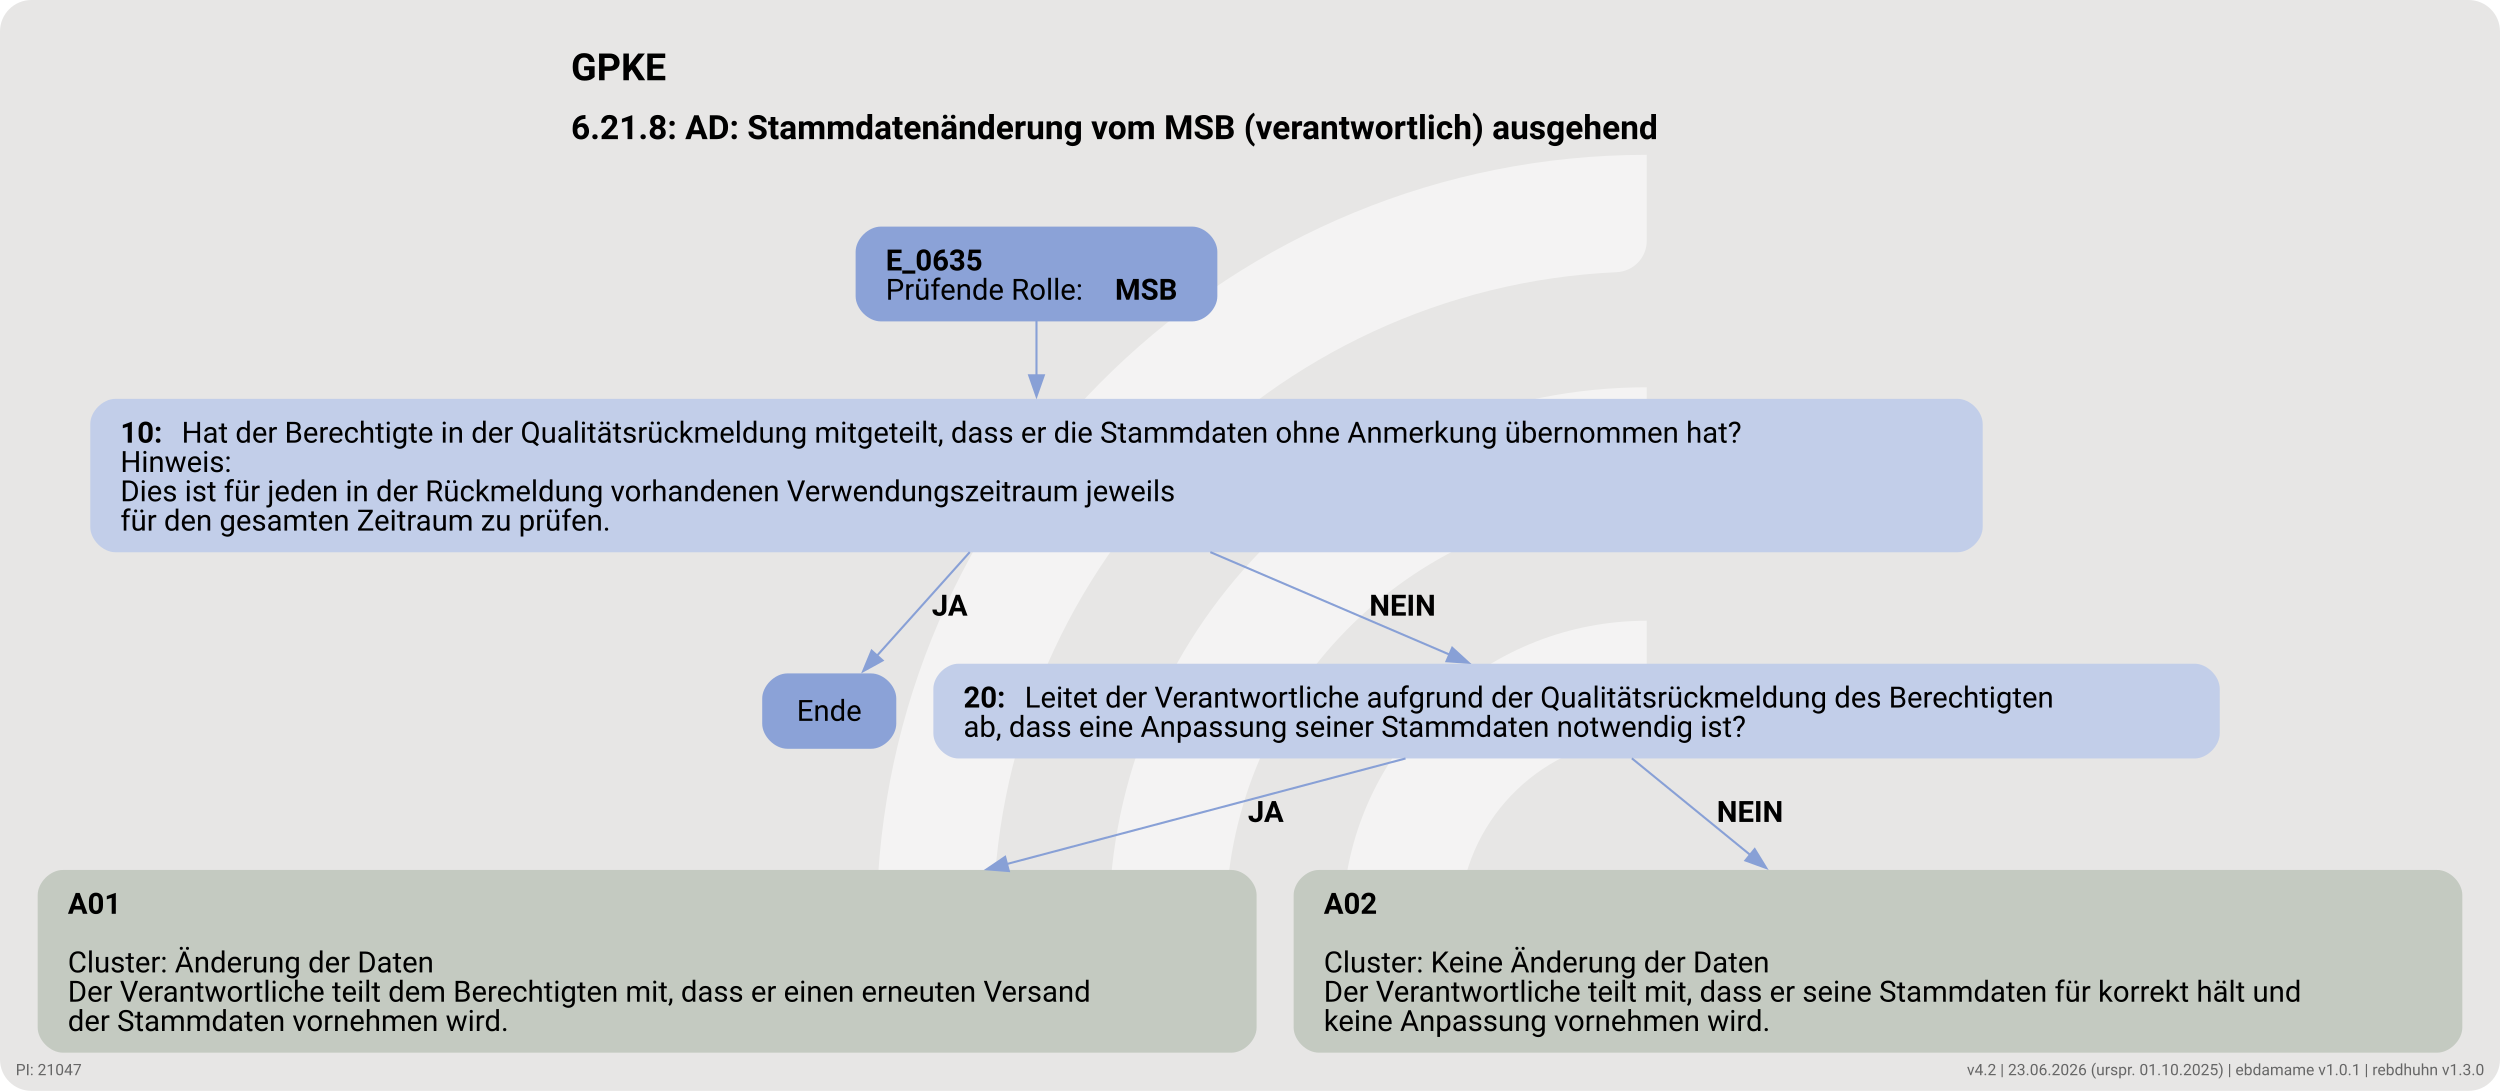
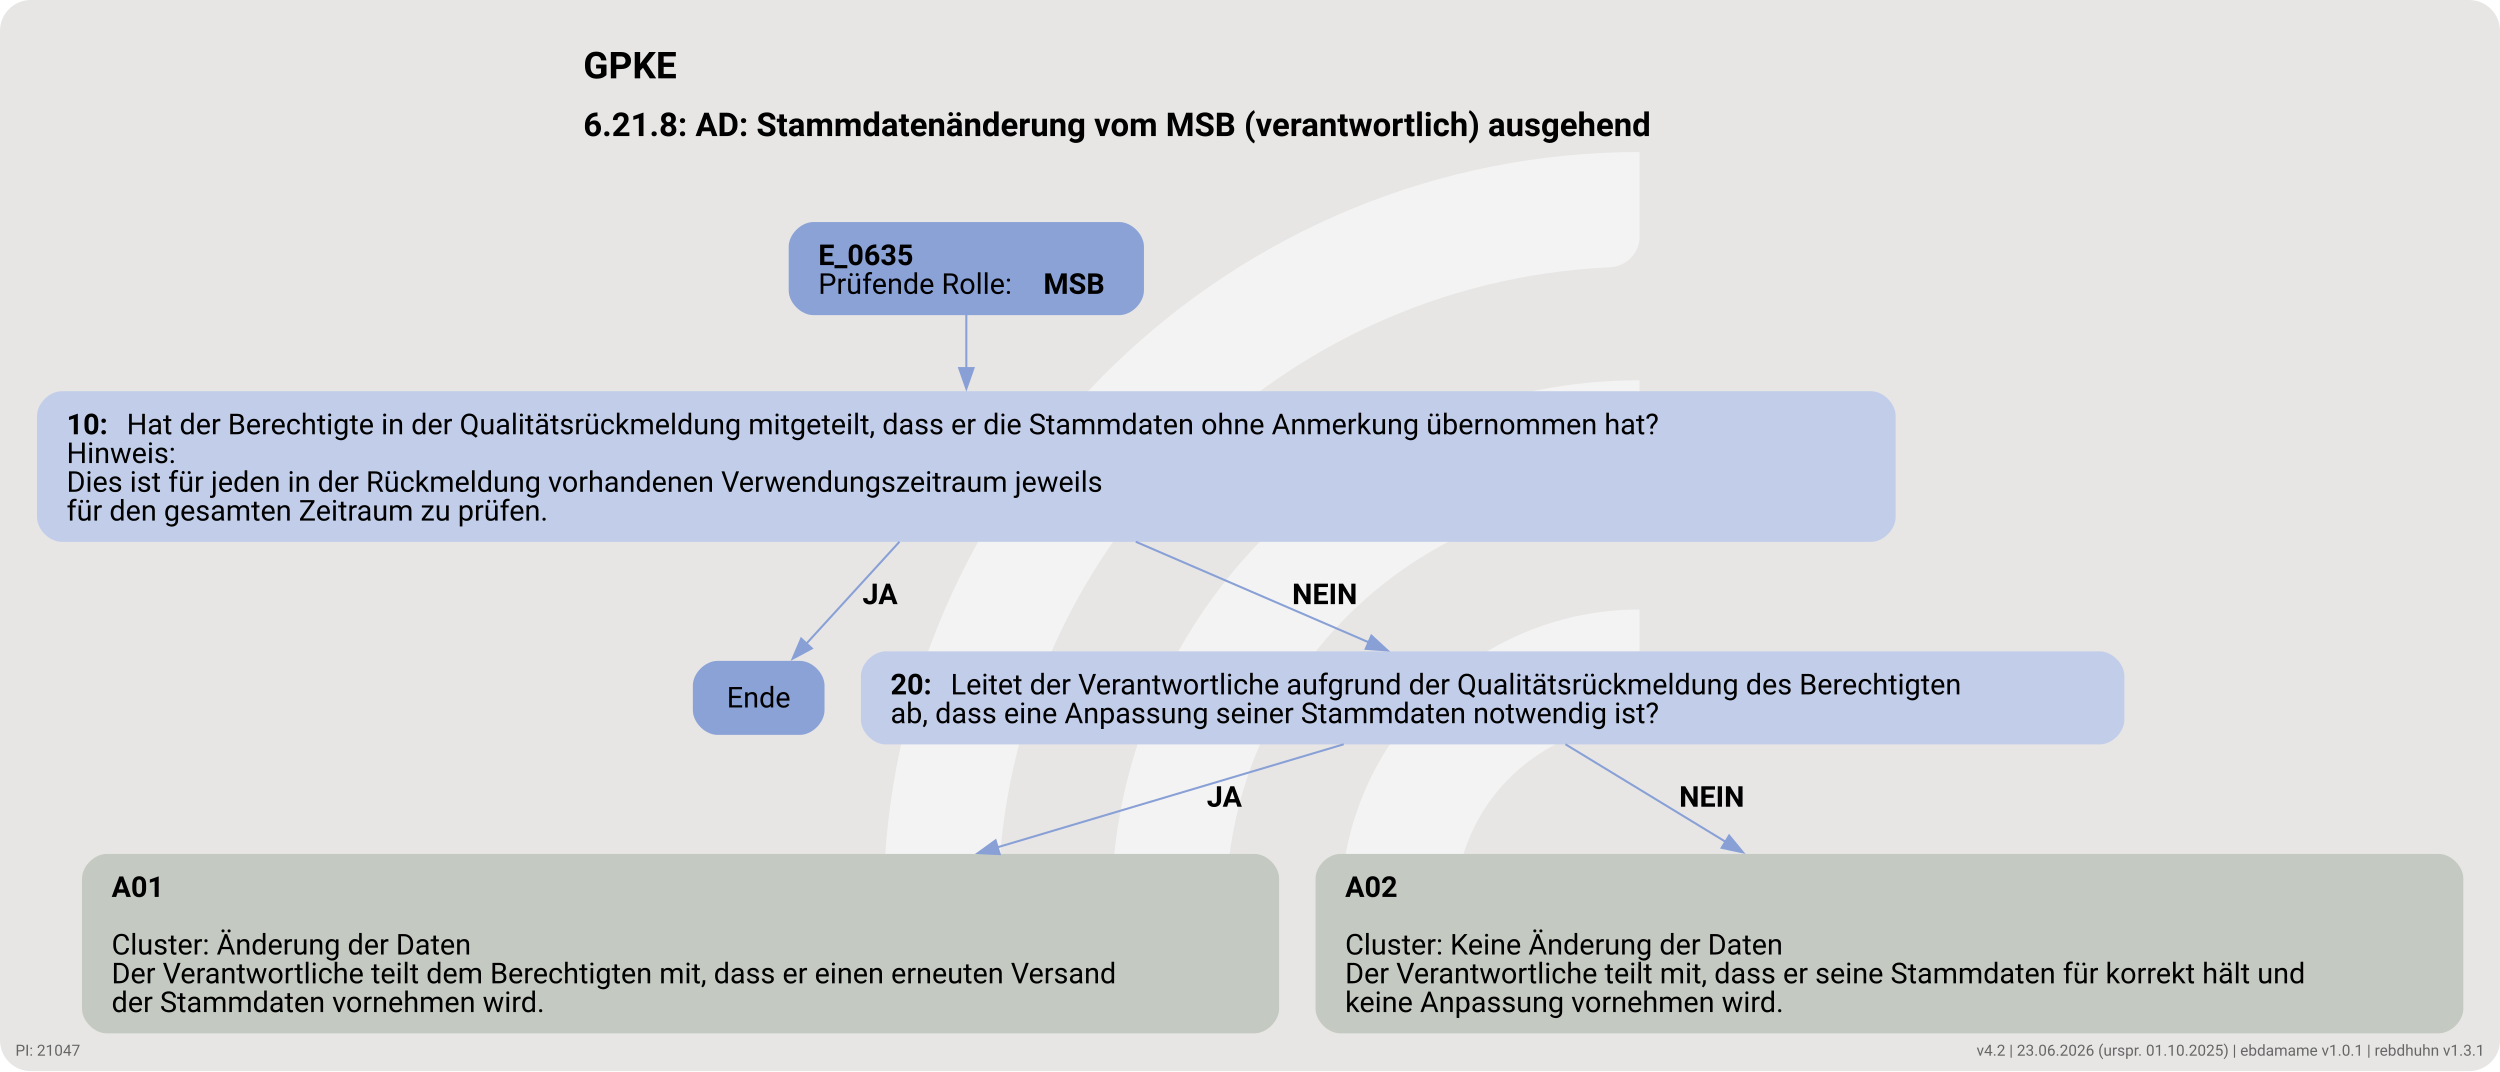
- <svg xmlns="http://www.w3.org/2000/svg" version="1.1" width="1592.0px" viewBox="0 0 1592.0 694.667" height="694.667px">
+ <svg xmlns="http://www.w3.org/2000/svg" version="1.1" width="1621.333px" viewBox="0 0 1621.333 694.667" height="694.667px">
  <g>
-     <svg version="1.1" width="1592.0px" viewBox="0 0 1592.0 694.667" height="694.667px">
-       <rect fill="#e7e6e5" x="0" y="0" width="1592.0" height="694.667" rx="20" ry="20" />
+     <svg version="1.1" width="1621.333px" viewBox="0 0 1621.333 694.667" height="694.667px">
+       <rect fill="#e7e6e5" x="0" y="0" width="1621.333" height="694.667" rx="20" ry="20" />
      <g>
-         <g transform="translate(512.7145, 69.46667) scale(1 1) translate(0, 0) scale(0.9781282 0.9781282) ">
+         <g transform="translate(527.3812, 69.46667) scale(1 1) translate(0, 0) scale(0.9781282 0.9781282) ">
          <defs>
            <style>.cls-1{fill:#ffffff88;}</style>
          </defs>
          <path class="cls-1" d="M122.44,531.2h-56.1c-11,0-19.9-9.12-19.46-20.11C57.47,243.89,278.15,29.78,547.91,29.78v56.02c0,10.98-8.69,19.89-19.66,20.39-225.51,10.31-405.8,197-405.8,425Z" />
          <path class="cls-1" d="M273.78,531.2h-55.93c-11.23,0-20.09-9.48-19.43-20.69,10.74-183.44,163.39-329.39,349.48-329.39v56.26c0,10.71-8.27,19.62-18.96,20.35-142.35,9.77-255.17,128.69-255.17,273.46Z" />
          <path class="cls-1" d="M425.77,531.2h-55.45c-11.65,0-20.6-10.17-19.33-21.75,10.87-99.03,95.03-176.34,196.92-176.34v57.01c0,10.05-7.28,18.75-17.23,20.16-59.22,8.4-104.91,59.42-104.91,120.92Z" />
        </g>
-         <svg width="1194pt" height="521pt" viewBox="0.00 0.00 1194.30 520.62">
+         <svg width="1216pt" height="521pt" viewBox="0.00 0.00 1216.00 521.00">
          <g id="graph0" class="graph" transform="scale(1 1) rotate(0) translate(18 502.62)">
-             <text text-anchor="start" x="254.78" y="-464.52" font-family="Roboto, sans-serif" font-weight="bold" font-size="18.00">GPKE</text>
-             <text text-anchor="start" x="254.78" y="-436.42" font-family="Roboto, sans-serif" font-weight="bold" font-size="16.00">6.21.8: AD: Stammdatenänderung vom MSB (verantwortlich) ausgehend</text>
+             <text xml:space="preserve" text-anchor="start" x="265.71" y="-464.52" font-family="Roboto, sans-serif" font-weight="bold" font-size="18.00">GPKE</text>
+             <text xml:space="preserve" text-anchor="start" x="265.71" y="-436.42" font-family="Roboto, sans-serif" font-weight="bold" font-size="16.00">6.21.8: AD: Stammdatenänderung vom MSB (verantwortlich) ausgehend</text>
            <g id="node1" class="node">
-               <path fill="#8ba2d7" stroke="black" stroke-width="0" d="M551.55,-394.62C551.55,-394.62 402.75,-394.62 402.75,-394.62 396.75,-394.62 390.75,-388.62 390.75,-382.62 390.75,-382.62 390.75,-361.34 390.75,-361.34 390.75,-355.34 396.75,-349.34 402.75,-349.34 402.75,-349.34 551.55,-349.34 551.55,-349.34 557.55,-349.34 563.55,-355.34 563.55,-361.34 563.55,-361.34 563.55,-382.62 563.55,-382.62 563.55,-388.62 557.55,-394.62 551.55,-394.62" />
-               <text text-anchor="start" x="405.15" y="-373.68" font-family="Roboto, sans-serif" font-weight="bold" font-size="14.00">E_0635</text>
-               <text text-anchor="start" x="405.15" y="-359.68" font-family="Roboto, sans-serif" font-size="14.00">Prüfende Rolle: </text>
-               <text text-anchor="start" x="514.65" y="-359.68" font-family="Roboto, sans-serif" font-weight="bold" font-size="14.00">MSB</text>
+               <path fill="#8ba2d7" stroke="black" stroke-width="0" d="M526.42,-394.62C526.42,-394.62 377.62,-394.62 377.62,-394.62 371.62,-394.62 365.62,-388.62 365.62,-382.62 365.62,-382.62 365.62,-361.34 365.62,-361.34 365.62,-355.34 371.62,-349.34 377.62,-349.34 377.62,-349.34 526.42,-349.34 526.42,-349.34 532.42,-349.34 538.42,-355.34 538.42,-361.34 538.42,-361.34 538.42,-382.62 538.42,-382.62 538.42,-388.62 532.42,-394.62 526.42,-394.62" />
+               <text xml:space="preserve" text-anchor="start" x="380.02" y="-373.68" font-family="Roboto, sans-serif" font-weight="bold" font-size="14.00">E_0635</text>
+               <text xml:space="preserve" text-anchor="start" x="380.02" y="-359.68" font-family="Roboto, sans-serif" font-size="14.00">Prüfende Rolle: </text>
+               <text xml:space="preserve" text-anchor="start" x="489.52" y="-359.68" font-family="Roboto, sans-serif" font-weight="bold" font-size="14.00">MSB</text>
            </g>
            <g id="node2" class="node">
-               <path fill="#c2cee9" stroke="black" stroke-width="0" d="M917.17,-312.34C917.17,-312.34 37.12,-312.34 37.12,-312.34 31.12,-312.34 25.13,-306.34 25.13,-300.34 25.13,-300.34 25.13,-251.06 25.13,-251.06 25.13,-245.06 31.13,-239.06 37.13,-239.06 37.13,-239.06 917.17,-239.06 917.17,-239.06 923.17,-239.06 929.17,-245.06 929.17,-251.06 929.17,-251.06 929.17,-300.34 929.17,-300.34 929.17,-306.34 923.17,-312.34 917.17,-312.34" />
-               <text text-anchor="start" x="39.52" y="-291.4" font-family="Roboto, sans-serif" font-weight="bold" font-size="14.00">10: </text>
-               <text text-anchor="start" x="68.77" y="-291.4" font-family="Roboto, sans-serif" font-size="14.00">Hat der Berechtigte in der Qualitätsrückmeldung mitgeteilt, dass er die Stammdaten ohne Anmerkung übernommen hat?</text>
-               <text text-anchor="start" x="39.52" y="-277.4" font-family="Roboto, sans-serif" font-size="14.00">Hinweis:</text>
-               <text text-anchor="start" x="39.52" y="-263.4" font-family="Roboto, sans-serif" font-size="14.00">Dies ist für jeden in der Rückmeldung vorhandenen Verwendungszeitraum jeweils</text>
-               <text text-anchor="start" x="39.52" y="-249.4" font-family="Roboto, sans-serif" font-size="14.00">für den gesamten Zeitraum zu prüfen.</text>
+               <path fill="#c2cee9" stroke="black" stroke-width="0" d="M892.05,-312.34C892.05,-312.34 12,-312.34 12,-312.34 6,-312.34 0,-306.34 0,-300.34 0,-300.34 0,-251.06 0,-251.06 0,-245.06 6,-239.06 12,-239.06 12,-239.06 892.05,-239.06 892.05,-239.06 898.05,-239.06 904.05,-245.06 904.05,-251.06 904.05,-251.06 904.05,-300.34 904.05,-300.34 904.05,-306.34 898.05,-312.34 892.05,-312.34" />
+               <text xml:space="preserve" text-anchor="start" x="14.4" y="-291.4" font-family="Roboto, sans-serif" font-weight="bold" font-size="14.00">10: </text>
+               <text xml:space="preserve" text-anchor="start" x="43.65" y="-291.4" font-family="Roboto, sans-serif" font-size="14.00">Hat der Berechtigte in der Qualitätsrückmeldung mitgeteilt, dass er die Stammdaten ohne Anmerkung übernommen hat?</text>
+               <text xml:space="preserve" text-anchor="start" x="14.4" y="-277.4" font-family="Roboto, sans-serif" font-size="14.00">Hinweis:</text>
+               <text xml:space="preserve" text-anchor="start" x="14.4" y="-263.4" font-family="Roboto, sans-serif" font-size="14.00">Dies ist für jeden in der Rückmeldung vorhandenen Verwendungszeitraum jeweils</text>
+               <text xml:space="preserve" text-anchor="start" x="14.4" y="-249.4" font-family="Roboto, sans-serif" font-size="14.00">für den gesamten Zeitraum zu prüfen.</text>
            </g>
            <g id="edge1" class="edge">
-               <path fill="none" stroke="#88a0d6" d="M477.15,-349.59C477.15,-341.79 477.15,-332.65 477.15,-323.52" />
-               <polygon fill="#88a0d6" stroke="#88a0d6" points="480.65,-323.58 477.15,-313.58 473.65,-323.58 480.65,-323.58" />
+               <path fill="none" stroke="#88a0d6" d="M452.02,-349.59C452.02,-341.79 452.02,-332.65 452.02,-323.52" />
+               <polygon fill="#88a0d6" stroke="#88a0d6" points="455.53,-323.58 452.03,-313.58 448.53,-323.58 455.53,-323.58" />
            </g>
            <g id="node3" class="node">
-               <path fill="#8ba2d7" stroke="black" stroke-width="0" d="M398.17,-181.17C398.17,-181.17 358.12,-181.17 358.12,-181.17 352.12,-181.17 346.12,-175.17 346.12,-169.17 346.12,-169.17 346.12,-157.17 346.12,-157.17 346.12,-151.17 352.12,-145.17 358.12,-145.17 358.12,-145.17 398.17,-145.17 398.17,-145.17 404.17,-145.17 410.17,-151.17 410.17,-157.17 410.17,-157.17 410.17,-169.17 410.17,-169.17 410.17,-175.17 404.17,-181.17 398.17,-181.17" />
-               <text text-anchor="middle" x="378.15" y="-158.5" font-family="Roboto, sans-serif" font-size="14.00">Ende</text>
+               <path fill="#8ba2d7" stroke="black" stroke-width="0" d="M371.05,-181.17C371.05,-181.17 331,-181.17 331,-181.17 325,-181.17 319,-175.17 319,-169.17 319,-169.17 319,-157.17 319,-157.17 319,-151.17 325,-145.17 331,-145.17 331,-145.17 371.05,-145.17 371.05,-145.17 377.05,-145.17 383.05,-151.17 383.05,-157.17 383.05,-157.17 383.05,-169.17 383.05,-169.17 383.05,-175.17 377.05,-181.17 371.05,-181.17" />
+               <text xml:space="preserve" text-anchor="middle" x="351.02" y="-158.5" font-family="Roboto, sans-serif" font-size="14.00">Ende</text>
            </g>
            <g id="edge2" class="edge">
-               <path fill="none" stroke="#88a0d6" d="M445.28,-239.12C430.86,-223.02 414.15,-204.36 401.01,-189.69" />
-               <polygon fill="#88a0d6" stroke="#88a0d6" points="403.63,-187.37 394.35,-182.25 398.41,-192.04 403.63,-187.37" />
-               <text text-anchor="start" x="427.15" y="-208.76" font-family="Roboto, sans-serif" font-weight="bold" font-size="14.00">JA</text>
+               <path fill="none" stroke="#88a0d6" d="M419.51,-239.12C404.66,-222.87 387.43,-204.01 373.97,-189.28" />
+               <polygon fill="#88a0d6" stroke="#88a0d6" points="376.87,-187.26 367.54,-182.24 371.7,-191.99 376.87,-187.26" />
+               <text xml:space="preserve" text-anchor="start" x="401.52" y="-208.76" font-family="Roboto, sans-serif" font-weight="bold" font-size="14.00">JA</text>
            </g>
            <g id="node4" class="node">
-               <path fill="#c2cee9" stroke="black" stroke-width="0" d="M1030.42,-185.81C1030.42,-185.81 439.88,-185.81 439.88,-185.81 433.88,-185.81 427.88,-179.81 427.88,-173.81 427.88,-173.81 427.88,-152.53 427.88,-152.53 427.88,-146.53 433.88,-140.53 439.88,-140.53 439.88,-140.53 1030.42,-140.53 1030.42,-140.53 1036.42,-140.53 1042.42,-146.53 1042.42,-152.53 1042.42,-152.53 1042.42,-173.81 1042.42,-173.81 1042.42,-179.81 1036.42,-185.81 1030.42,-185.81" />
-               <text text-anchor="start" x="442.27" y="-164.87" font-family="Roboto, sans-serif" font-weight="bold" font-size="14.00">20: </text>
-               <text text-anchor="start" x="471.52" y="-164.87" font-family="Roboto, sans-serif" font-size="14.00">Leitet der Verantwortliche aufgrund der Qualitätsrückmeldung des Berechtigten</text>
-               <text text-anchor="start" x="442.27" y="-150.87" font-family="Roboto, sans-serif" font-size="14.00">ab, dass eine Anpassung seiner Stammdaten notwendig ist?</text>
+               <path fill="#c2cee9" stroke="black" stroke-width="0" d="M1003.3,-185.81C1003.3,-185.81 412.75,-185.81 412.75,-185.81 406.75,-185.81 400.75,-179.81 400.75,-173.81 400.75,-173.81 400.75,-152.53 400.75,-152.53 400.75,-146.53 406.75,-140.53 412.75,-140.53 412.75,-140.53 1003.3,-140.53 1003.3,-140.53 1009.3,-140.53 1015.3,-146.53 1015.3,-152.53 1015.3,-152.53 1015.3,-173.81 1015.3,-173.81 1015.3,-179.81 1009.3,-185.81 1003.3,-185.81" />
+               <text xml:space="preserve" text-anchor="start" x="415.15" y="-164.87" font-family="Roboto, sans-serif" font-weight="bold" font-size="14.00">20: </text>
+               <text xml:space="preserve" text-anchor="start" x="444.4" y="-164.87" font-family="Roboto, sans-serif" font-size="14.00">Leitet der Verantwortliche aufgrund der Qualitätsrückmeldung des Berechtigten</text>
+               <text xml:space="preserve" text-anchor="start" x="415.15" y="-150.87" font-family="Roboto, sans-serif" font-size="14.00">ab, dass eine Anpassung seiner Stammdaten notwendig ist?</text>
            </g>
            <g id="edge3" class="edge">
-               <path fill="none" stroke="#88a0d6" d="M560.2,-239.12C597.45,-223.16 640.57,-204.69 674.69,-190.07" />
-               <polygon fill="#88a0d6" stroke="#88a0d6" points="675.76,-193.42 683.58,-186.26 673.01,-186.99 675.76,-193.42" />
-               <text text-anchor="start" x="636.15" y="-208.76" font-family="Roboto, sans-serif" font-weight="bold" font-size="14.00">NEIN</text>
+               <path fill="none" stroke="#88a0d6" d="M534.43,-239.12C571.39,-223.16 614.18,-204.69 648.03,-190.07" />
+               <polygon fill="#88a0d6" stroke="#88a0d6" points="649.05,-193.45 656.84,-186.27 646.27,-187.02 649.05,-193.45" />
+               <text xml:space="preserve" text-anchor="start" x="610.48" y="-208.76" font-family="Roboto, sans-serif" font-weight="bold" font-size="14.00">NEIN</text>
            </g>
            <g id="node5" class="node">
-               <path fill="#c4cac1" stroke="black" stroke-width="0" d="M570.3,-87.28C570.3,-87.28 12,-87.28 12,-87.28 6,-87.28 0,-81.28 0,-75.28 0,-75.28 0,-12 0,-12 0,-6 6,0 12,0 12,0 570.3,0 570.3,0 576.3,0 582.3,-6 582.3,-12 582.3,-12 582.3,-75.28 582.3,-75.28 582.3,-81.28 576.3,-87.28 570.3,-87.28" />
-               <text text-anchor="start" x="14.4" y="-66.34" font-family="Roboto, sans-serif" font-weight="bold" font-size="14.00">A01</text>
-               <text text-anchor="start" x="14.4" y="-38.34" font-family="Roboto, sans-serif" font-size="14.00">Cluster: Änderung der Daten</text>
-               <text text-anchor="start" x="14.4" y="-24.34" font-family="Roboto, sans-serif" font-size="14.00">Der Verantwortliche teilt dem Berechtigten mit, dass er einen erneuten Versand</text>
-               <text text-anchor="start" x="14.4" y="-10.34" font-family="Roboto, sans-serif" font-size="14.00">der Stammdaten vornehmen wird.</text>
+               <path fill="#c4cac1" stroke="black" stroke-width="0" d="M592.17,-87.28C592.17,-87.28 33.88,-87.28 33.88,-87.28 27.88,-87.28 21.88,-81.28 21.88,-75.28 21.88,-75.28 21.88,-12 21.88,-12 21.88,-6 27.88,0 33.88,0 33.88,0 592.17,0 592.17,0 598.17,0 604.17,-6 604.17,-12 604.17,-12 604.17,-75.28 604.17,-75.28 604.17,-81.28 598.17,-87.28 592.17,-87.28" />
+               <text xml:space="preserve" text-anchor="start" x="36.27" y="-66.34" font-family="Roboto, sans-serif" font-weight="bold" font-size="14.00">A01</text>
+               <text xml:space="preserve" text-anchor="start" x="36.27" y="-38.34" font-family="Roboto, sans-serif" font-size="14.00">Cluster: Änderung der Daten</text>
+               <text xml:space="preserve" text-anchor="start" x="36.27" y="-24.34" font-family="Roboto, sans-serif" font-size="14.00">Der Verantwortliche teilt dem Berechtigten mit, dass er einen erneuten Versand</text>
+               <text xml:space="preserve" text-anchor="start" x="36.27" y="-10.34" font-family="Roboto, sans-serif" font-size="14.00">der Stammdaten vornehmen wird.</text>
            </g>
            <g id="edge4" class="edge">
-               <path fill="none" stroke="#88a0d6" d="M653.45,-140.54C600.07,-126.41 528.35,-107.43 462.81,-90.08" />
-               <polygon fill="#88a0d6" stroke="#88a0d6" points="463.95,-86.76 453.39,-87.59 462.16,-93.53 463.95,-86.76" />
-               <text text-anchor="start" x="578.15" y="-110.23" font-family="Roboto, sans-serif" font-weight="bold" font-size="14.00">JA</text>
+               <path fill="none" stroke="#88a0d6" d="M635.58,-140.61C588.4,-126.58 525.05,-107.73 466.99,-90.45" />
+               <polygon fill="#88a0d6" stroke="#88a0d6" points="468.25,-87.17 457.66,-87.68 466.25,-93.88 468.25,-87.17" />
+               <text xml:space="preserve" text-anchor="start" x="568.99" y="-110.23" font-family="Roboto, sans-serif" font-weight="bold" font-size="14.00">JA</text>
            </g>
            <g id="node6" class="node">
-               <path fill="#c4cac1" stroke="black" stroke-width="0" d="M1146.3,-87.28C1146.3,-87.28 612,-87.28 612,-87.28 606,-87.28 600,-81.28 600,-75.28 600,-75.28 600,-12 600,-12 600,-6 606,0 612,0 612,0 1146.3,0 1146.3,0 1152.3,0 1158.3,-6 1158.3,-12 1158.3,-12 1158.3,-75.28 1158.3,-75.28 1158.3,-81.28 1152.3,-87.28 1146.3,-87.28" />
-               <text text-anchor="start" x="614.4" y="-66.34" font-family="Roboto, sans-serif" font-weight="bold" font-size="14.00">A02</text>
-               <text text-anchor="start" x="614.4" y="-38.34" font-family="Roboto, sans-serif" font-size="14.00">Cluster: Keine Änderung der Daten</text>
-               <text text-anchor="start" x="614.4" y="-24.34" font-family="Roboto, sans-serif" font-size="14.00">Der Verantwortliche teilt mit, dass er seine Stammdaten für korrekt hält und</text>
-               <text text-anchor="start" x="614.4" y="-10.34" font-family="Roboto, sans-serif" font-size="14.00">keine Anpassung vornehmen wird.</text>
+               <path fill="#c4cac1" stroke="black" stroke-width="0" d="M1168.17,-87.28C1168.17,-87.28 633.88,-87.28 633.88,-87.28 627.88,-87.28 621.88,-81.28 621.88,-75.28 621.88,-75.28 621.88,-12 621.88,-12 621.88,-6 627.88,0 633.88,0 633.88,0 1168.17,0 1168.17,0 1174.17,0 1180.17,-6 1180.17,-12 1180.17,-12 1180.17,-75.28 1180.17,-75.28 1180.17,-81.28 1174.17,-87.28 1168.17,-87.28" />
+               <text xml:space="preserve" text-anchor="start" x="636.27" y="-66.34" font-family="Roboto, sans-serif" font-weight="bold" font-size="14.00">A02</text>
+               <text xml:space="preserve" text-anchor="start" x="636.27" y="-38.34" font-family="Roboto, sans-serif" font-size="14.00">Cluster: Keine Änderung der Daten</text>
+               <text xml:space="preserve" text-anchor="start" x="636.27" y="-24.34" font-family="Roboto, sans-serif" font-size="14.00">Der Verantwortliche teilt mit, dass er seine Stammdaten für korrekt hält und</text>
+               <text xml:space="preserve" text-anchor="start" x="636.27" y="-10.34" font-family="Roboto, sans-serif" font-size="14.00">keine Anpassung vornehmen wird.</text>
            </g>
            <g id="edge5" class="edge">
-               <path fill="none" stroke="#88a0d6" d="M761.56,-140.61C777.48,-127.62 798.44,-110.52 818.25,-94.35" />
-               <polygon fill="#88a0d6" stroke="#88a0d6" points="820.24,-97.24 825.78,-88.2 815.82,-91.81 820.24,-97.24" />
-               <text text-anchor="start" x="802.15" y="-110.23" font-family="Roboto, sans-serif" font-weight="bold" font-size="14.00">NEIN</text>
+               <path fill="none" stroke="#88a0d6" d="M743.42,-140.61C765.33,-127.28 794.36,-109.59 821.54,-93.04" />
+               <polygon fill="#88a0d6" stroke="#88a0d6" points="823.05,-96.22 829.77,-88.03 819.41,-90.24 823.05,-96.22" />
+               <text xml:space="preserve" text-anchor="start" x="798.74" y="-110.23" font-family="Roboto, sans-serif" font-weight="bold" font-size="14.00">NEIN</text>
            </g>
          </g>
        </svg>
      </g>
    </svg>
  </g>
  <a href="https://ebd.hochfrequenz.de" target="_blank">
-     <text x="1582.0" y="684.667" text-anchor="end" font-family="Roboto, sans-serif" font-size="10" fill="#666666" text-decoration="none">v4.2 | 23.06.2026 (urspr. 01.10.2025) | ebdamame v1.0.1 | rebdhuhn v1.3.0</text>
+     <text x="1611.333" y="684.667" text-anchor="end" font-family="Roboto, sans-serif" font-size="10" fill="#666666" text-decoration="none">v4.2 | 23.06.2026 (urspr. 01.10.2025) | ebdamame v1.0.1 | rebdhuhn v1.3.1</text>
  </a>
  <a href="https://ahb-tabellen.hochfrequenz.de/ahb/FV2604/21047" target="_blank">
    <text x="10.0" y="684.667" text-anchor="start" font-family="Roboto, sans-serif" font-size="10" fill="#666666" text-decoration="none">PI: 21047</text>
  </a>
</svg>
